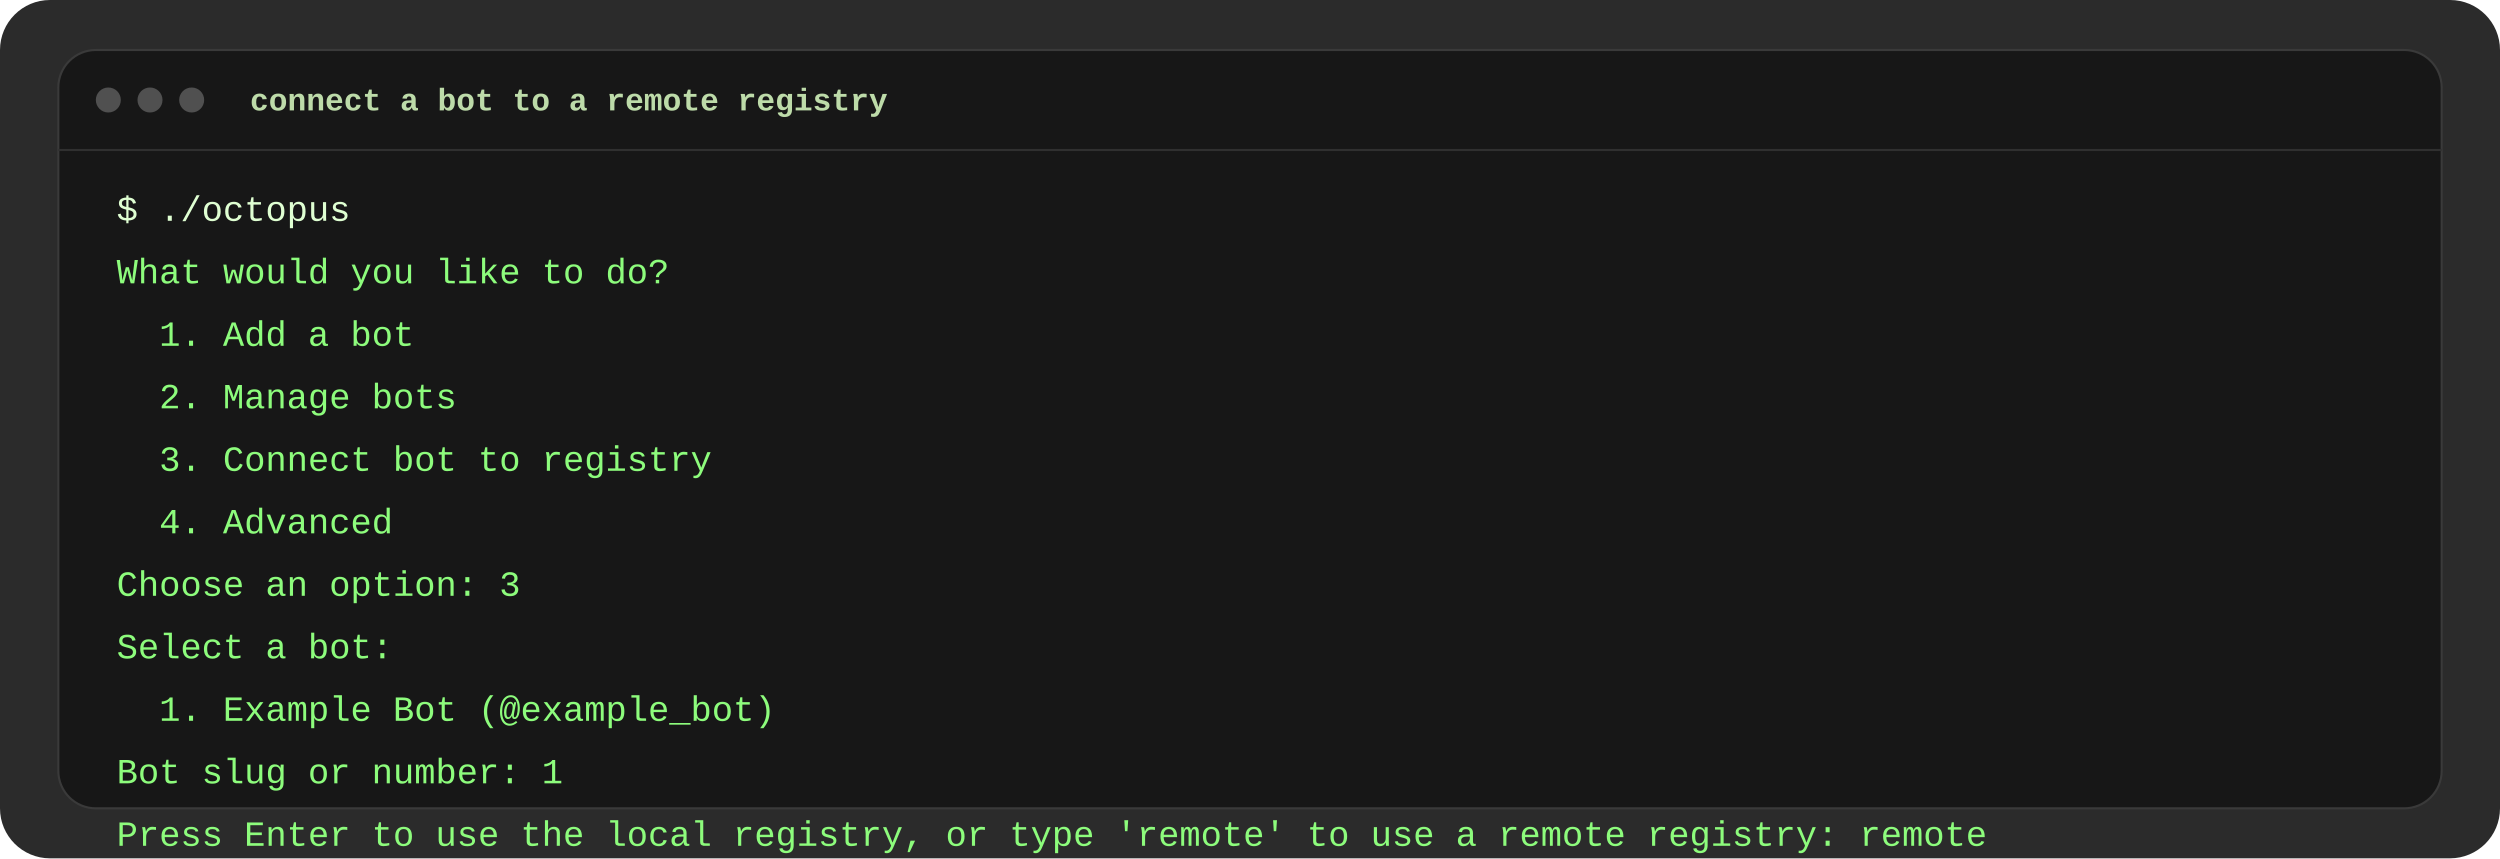
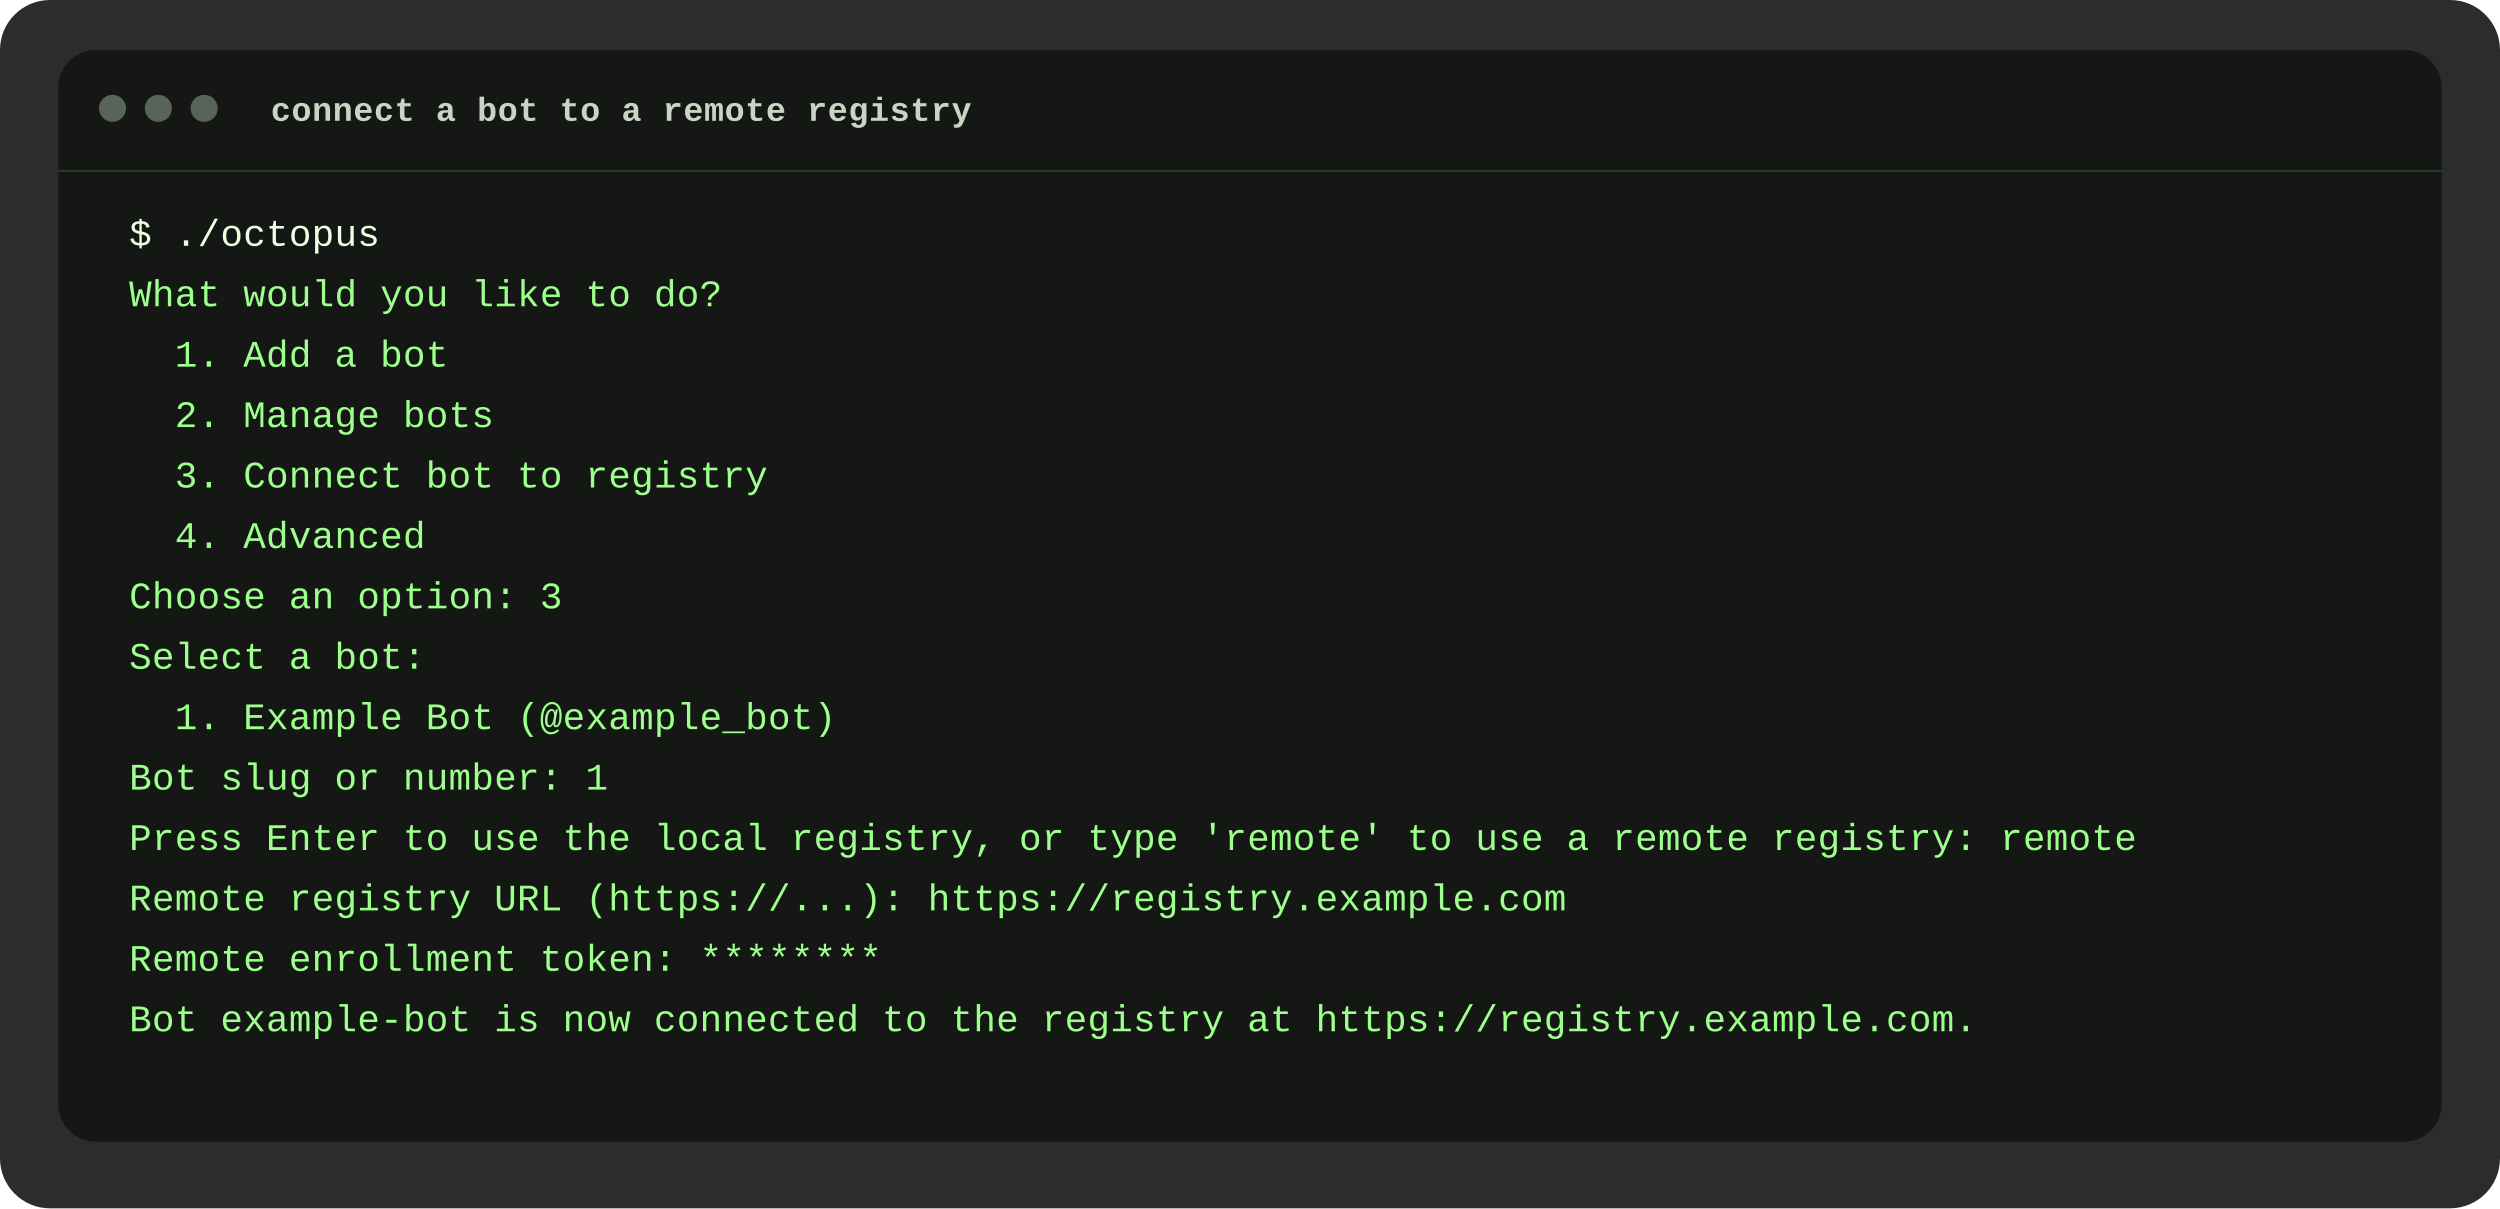
- <svg xmlns="http://www.w3.org/2000/svg" width="1200" height="412" viewBox="0 0 1200 412" role="img" aria-labelledby="title desc">
+ <svg xmlns="http://www.w3.org/2000/svg" width="1200" height="580" viewBox="0 0 1200 580" role="img" aria-labelledby="title desc">
  <style>
-     .bg { fill: #2b2b2b; }
-     .panel { fill: #171717; stroke: #3a3a3a; stroke-width: 1; }
-     .rule { stroke: #303030; stroke-width: 1; }
-     .dot { fill: #505050; }
-     .label { fill: #bddba9; font: 600 15px SFMono-Regular, Menlo, Monaco, Consolas, Liberation Mono, monospace; }
-     .line { fill: #8dfc7c; font: 17px SFMono-Regular, Menlo, Monaco, Consolas, Liberation Mono, monospace; }
-     .prompt { fill: #dfffd2; }
+     .bg { fill: #2a2d2a; }
+     .panel { fill: #141714; }
+     .rule { stroke: #2d382d; stroke-width: 1; }
+     .dot { fill: #596459; }
+     .label { fill: #cad4c4; font: 600 16px "Courier New", "Lucida Console", Monaco, monospace; letter-spacing: 0.3px; }
+     .line { fill: #9dff8c; font: 18px "Courier New", "Lucida Console", Monaco, monospace; letter-spacing: 0.15px; }
+     .prompt { fill: #eeffe3; }
  </style>
-   <rect class="bg" x="0" y="0" width="1200" height="412" rx="24" />
+   <rect class="bg" x="0" y="0" width="1200" height="580" rx="24" />
  <g transform="translate(28 24)">
-     <rect class="panel" x="0" y="0" width="1144" height="364" rx="18" />
-     <circle class="dot" cx="24" cy="24" r="6" />
-     <circle class="dot" cx="44" cy="24" r="6" />
-     <circle class="dot" cx="64" cy="24" r="6" />
-     <text class="label" x="92" y="29">connect a bot to a remote registry</text>
-     <line class="rule" x1="0" y1="48" x2="1144" y2="48" />
+     <rect class="panel" x="0" y="0" width="1144" height="524" rx="18" />
+     <circle class="dot" cx="26" cy="28" r="6.5" />
+     <circle class="dot" cx="48" cy="28" r="6.5" />
+     <circle class="dot" cx="70" cy="28" r="6.5" />
+     <text class="label" x="102" y="34">connect a bot to a remote registry</text>
+     <line class="rule" x1="0" y1="58" x2="1144" y2="58" />
    <text class="line" xml:space="preserve">
-       <tspan class="prompt" x="28" y="82">$ ./octopus</tspan>
-       <tspan x="28" dy="30">What would you like to do?</tspan>
-       <tspan x="28" dy="30">  1. Add a bot</tspan>
-       <tspan x="28" dy="30">  2. Manage bots</tspan>
-       <tspan x="28" dy="30">  3. Connect bot to registry</tspan>
-       <tspan x="28" dy="30">  4. Advanced</tspan>
-       <tspan x="28" dy="30">Choose an option: 3</tspan>
-       <tspan x="28" dy="30" />
-       <tspan x="28" dy="30">Select a bot:</tspan>
-       <tspan x="28" dy="30">  1. Example Bot (@example_bot)</tspan>
-       <tspan x="28" dy="30">Bot slug or number: 1</tspan>
-       <tspan x="28" dy="30">Press Enter to use the local registry, or type 'remote' to use a remote registry: remote</tspan>
-       <tspan x="28" dy="30">Remote registry URL (https://...): https://registry.example.com</tspan>
-       <tspan x="28" dy="30">Remote enrollment token: ********</tspan>
-       <tspan x="28" dy="30">Bot example-bot is now connected to the registry at https://registry.example.com.</tspan>
+       <tspan class="prompt" x="34" y="94">$ ./octopus</tspan>
+       <tspan x="34" dy="29">What would you like to do?</tspan>
+       <tspan x="34" dy="29">  1. Add a bot</tspan>
+       <tspan x="34" dy="29">  2. Manage bots</tspan>
+       <tspan x="34" dy="29">  3. Connect bot to registry</tspan>
+       <tspan x="34" dy="29">  4. Advanced</tspan>
+       <tspan x="34" dy="29">Choose an option: 3</tspan>
+       <tspan x="34" dy="29" />
+       <tspan x="34" dy="29">Select a bot:</tspan>
+       <tspan x="34" dy="29">  1. Example Bot (@example_bot)</tspan>
+       <tspan x="34" dy="29">Bot slug or number: 1</tspan>
+       <tspan x="34" dy="29">Press Enter to use the local registry, or type 'remote' to use a remote registry: remote</tspan>
+       <tspan x="34" dy="29">Remote registry URL (https://...): https://registry.example.com</tspan>
+       <tspan x="34" dy="29">Remote enrollment token: ********</tspan>
+       <tspan x="34" dy="29">Bot example-bot is now connected to the registry at https://registry.example.com.</tspan>
    </text>
  </g>
</svg>
